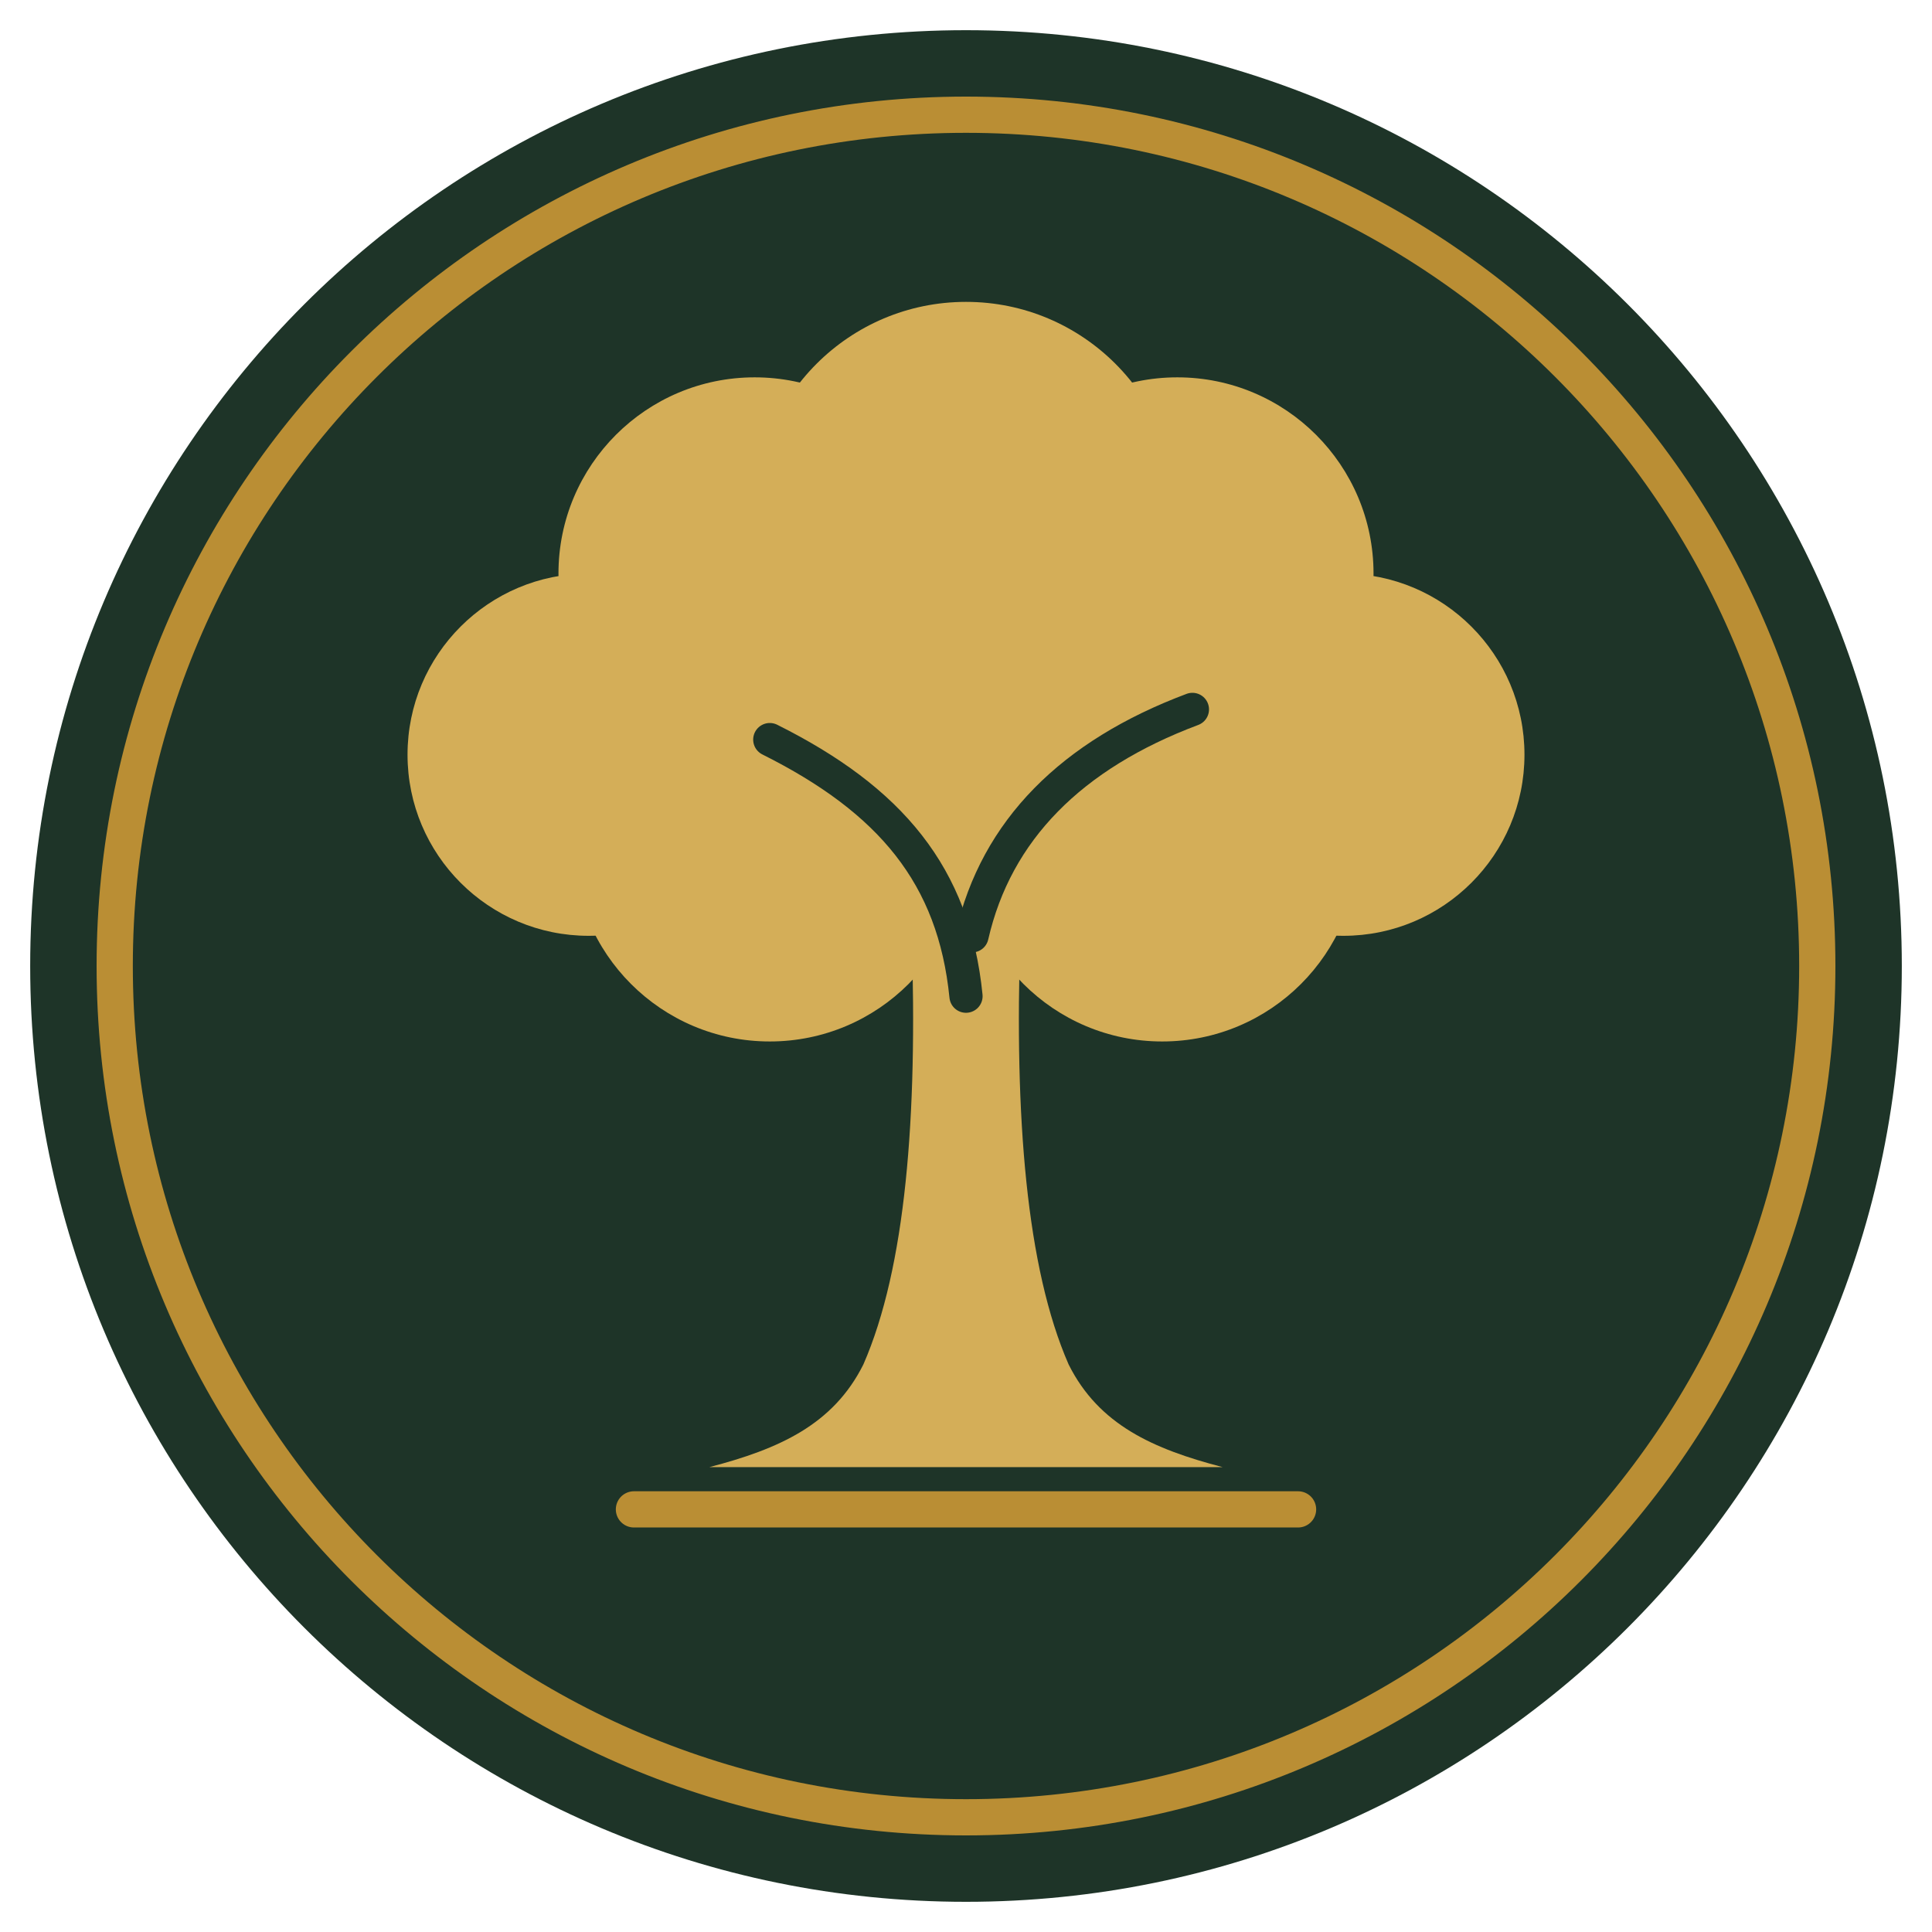
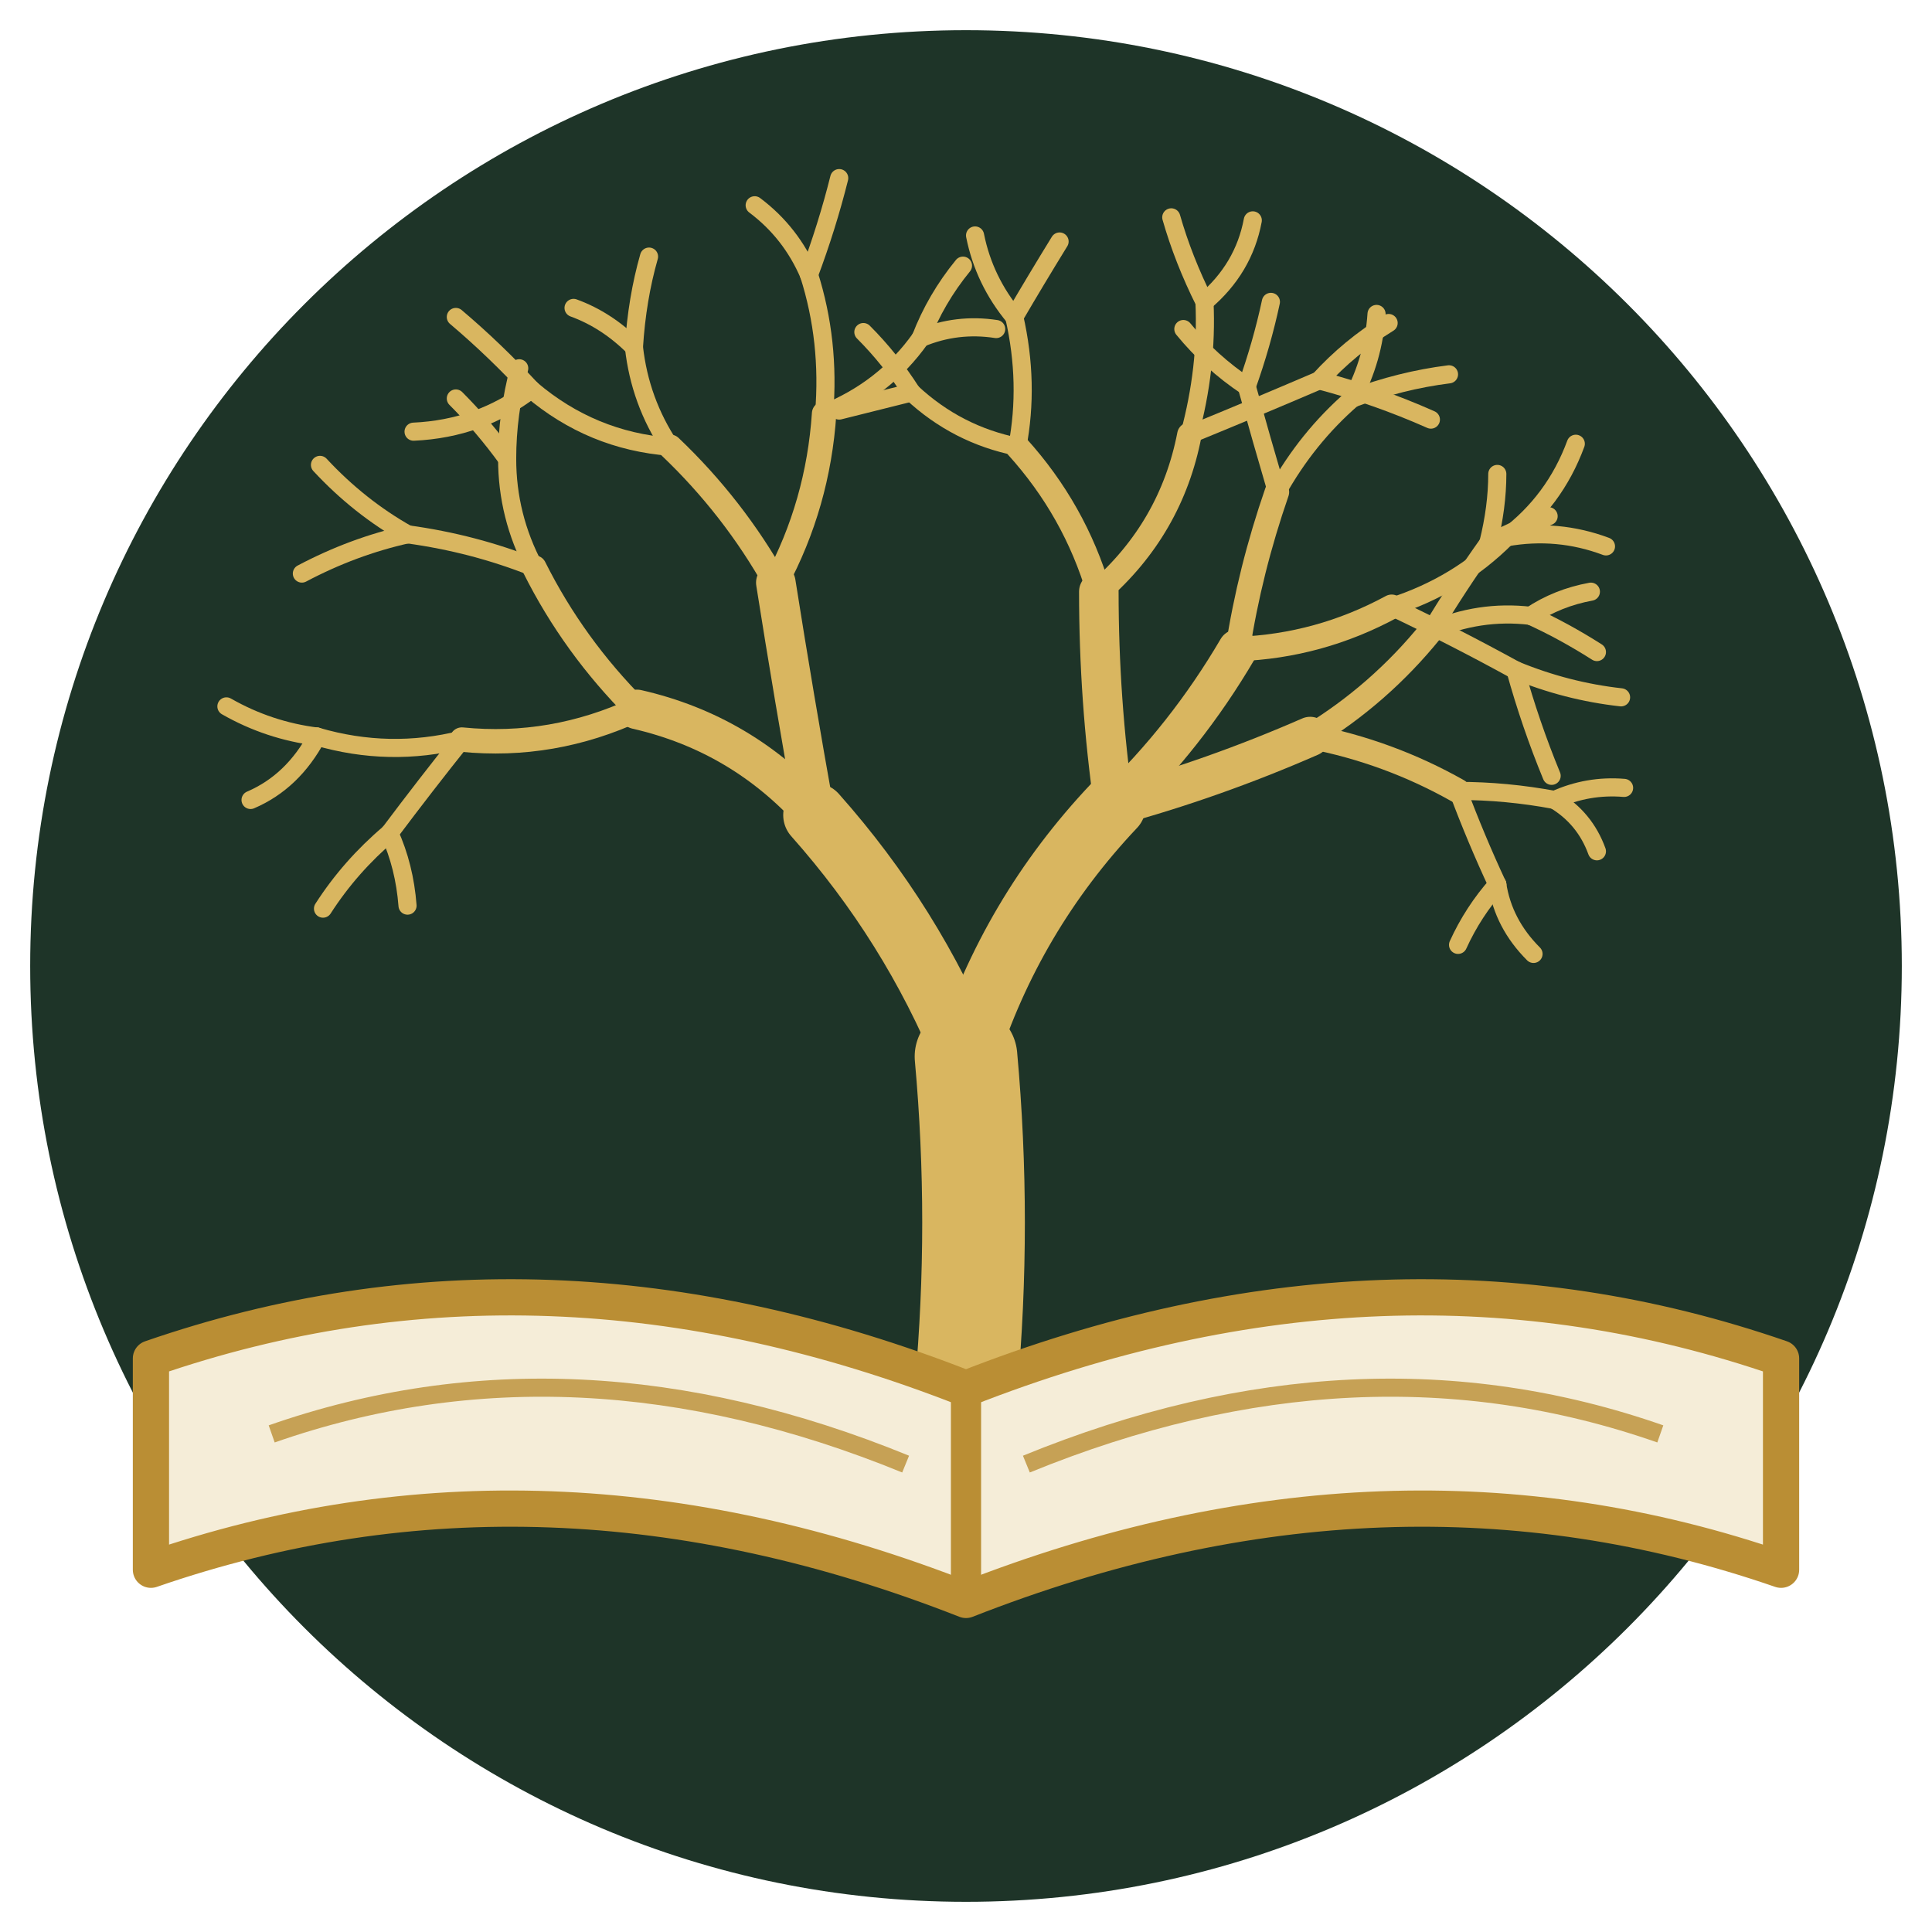
<svg xmlns="http://www.w3.org/2000/svg" viewBox="0 0 64 64">
  <circle cx="32" cy="32" r="31" fill="#1E3428" />
-   <circle cx="32" cy="32" r="28.2" fill="none" stroke="#BA8E34" stroke-width="1.2" />
-   <g fill="#D4AE58">
-     <circle cx="32" cy="17" r="7" />
-     <circle cx="25" cy="19" r="6.5" />
-     <circle cx="39" cy="19" r="6.5" />
-     <circle cx="19.5" cy="25" r="6" />
-     <circle cx="44.5" cy="25" r="6" />
-     <circle cx="25.5" cy="28" r="6.5" />
-     <circle cx="38.5" cy="28" r="6.5" />
-     <circle cx="32" cy="24" r="8" />
-     <path d="M30.2 31 C30.4 37 30 42 28.6 45.2 C27.6 47.2 25.8 48 23.5 48.6 H40.5 C38.2 48 36.4 47.2 35.4 45.2 C34 42 33.6 37 33.8 31 Z" />
+   <g fill="none" stroke-linecap="round">
+     <path d="M32.0 46.0Q32.5 40.5 32.0 35.0" stroke="#D9B660" stroke-width="3.40" />
+     <path d="M32.0 35.0Q30.2 30.6 27.0 27.0" stroke="#D9B660" stroke-width="2.11" />
+     <path d="M27.0 27.0Q24.6 24.3 21.1 23.5" stroke="#D9B660" stroke-width="1.31" />
+     <path d="M21.1 23.5Q18.3 24.8 15.3 24.5" stroke="#D9B660" stroke-width="0.81" />
+     <path d="M15.3 24.5Q14.1 26.0 12.9 27.6" stroke="#D9B660" stroke-width="0.60" />
+     <path d="M12.9 27.6Q13.4 28.7 13.5 30.0" stroke="#D9B660" stroke-width="0.60" />
+     <path d="M12.9 27.6Q11.6 28.7 10.7 30.1" stroke="#D9B660" stroke-width="0.60" />
+     <path d="M15.3 24.5Q12.9 25.1 10.5 24.4" stroke="#D9B660" stroke-width="0.60" />
+     <path d="M10.5 24.4Q9.7 25.9 8.3 26.5" stroke="#D9B660" stroke-width="0.60" />
+     <path d="M10.5 24.4Q8.9 24.2 7.5 23.4" stroke="#D9B660" stroke-width="0.60" />
+     <path d="M21.1 23.5Q19.0 21.4 17.7 18.8" stroke="#D9B660" stroke-width="0.81" />
+     <path d="M17.7 18.8Q15.7 18.0 13.5 17.7" stroke="#D9B660" stroke-width="0.60" />
+     <path d="M13.5 17.7Q11.7 18.1 10.0 19.0" stroke="#D9B660" stroke-width="0.60" />
+     <path d="M13.5 17.7Q11.9 16.8 10.6 15.4" stroke="#D9B660" stroke-width="0.60" />
+     <path d="M17.7 18.8Q16.8 17.1 16.8 15.2" stroke="#D9B660" stroke-width="0.60" />
+     <path d="M16.8 15.2Q16.0 14.1 15.1 13.2" stroke="#D9B660" stroke-width="0.60" />
+     <path d="M16.8 15.2Q16.8 13.7 17.2 12.2" stroke="#D9B660" stroke-width="0.60" />
+     <path d="M27.0 27.0Q26.3 23.1 25.7 19.3" stroke="#D9B660" stroke-width="1.31" />
+     <path d="M25.7 19.3Q24.3 16.8 22.2 14.8" stroke="#D9B660" stroke-width="0.81" />
+     <path d="M22.2 14.8Q19.6 14.6 17.6 12.9" stroke="#D9B660" stroke-width="0.60" />
+     <path d="M17.6 12.9Q15.9 14.2 13.7 14.3" stroke="#D9B660" stroke-width="0.60" />
+     <path d="M17.6 12.9Q16.4 11.6 15.1 10.5" stroke="#D9B660" stroke-width="0.60" />
+     <path d="M22.2 14.8Q21.2 13.3 21.0 11.5" stroke="#D9B660" stroke-width="0.60" />
+     <path d="M21.0 11.5Q20.1 10.6 19.0 10.2" stroke="#D9B660" stroke-width="0.60" />
+     <path d="M21.0 11.5Q21.1 9.9 21.5 8.5" stroke="#D9B660" stroke-width="0.60" />
+     <path d="M25.7 19.3Q27.1 16.7 27.3 13.7" stroke="#D9B660" stroke-width="0.81" />
+     <path d="M27.3 13.7Q27.5 11.3 26.8 9.1" stroke="#D9B660" stroke-width="0.60" />
+     <path d="M26.8 9.1Q26.2 7.7 25.0 6.8" stroke="#D9B660" stroke-width="0.60" />
+     <path d="M26.8 9.1Q27.4 7.5 27.8 5.9" stroke="#D9B660" stroke-width="0.60" />
+     <path d="M27.3 13.7Q29.3 12.9 30.5 11.2" stroke="#D9B660" stroke-width="0.60" />
+     <path d="M30.5 11.2Q31.0 9.9 31.9 8.8" stroke="#D9B660" stroke-width="0.60" />
+     <path d="M30.5 11.2Q31.7 10.7 33.0 10.9" stroke="#D9B660" stroke-width="0.60" />
+     <path d="M32.0 35.0Q33.5 30.3 36.9 26.7" stroke="#D9B660" stroke-width="2.11" />
+     <path d="M36.9 26.7Q36.4 23.2 36.4 19.6" stroke="#D9B660" stroke-width="1.31" />
+     <path d="M36.4 19.6Q35.6 16.9 33.7 14.8" stroke="#D9B660" stroke-width="0.81" />
+     <path d="M33.7 14.8Q31.7 14.4 30.2 13.0" stroke="#D9B660" stroke-width="0.60" />
+     <path d="M30.2 13.0Q29.0 13.3 27.8 13.6" stroke="#D9B660" stroke-width="0.60" />
+     <path d="M30.2 13.0Q29.5 11.9 28.6 11.0" stroke="#D9B660" stroke-width="0.60" />
+     <path d="M33.7 14.8Q34.1 12.7 33.6 10.5" stroke="#D9B660" stroke-width="0.60" />
+     <path d="M33.6 10.5Q32.6 9.3 32.3 7.8" stroke="#D9B660" stroke-width="0.60" />
+     <path d="M33.6 10.5Q34.3 9.3 35.1 8.0" stroke="#D9B660" stroke-width="0.60" />
+     <path d="M36.4 19.6Q38.8 17.5 39.4 14.4" stroke="#D9B660" stroke-width="0.81" />
+     <path d="M39.4 14.4Q40.0 12.2 39.9 10.0" stroke="#D9B660" stroke-width="0.60" />
+     <path d="M39.9 10.0Q39.2 8.6 38.8 7.2" stroke="#D9B660" stroke-width="0.60" />
+     <path d="M39.9 10.0Q41.2 8.9 41.5 7.3" stroke="#D9B660" stroke-width="0.60" />
+     <path d="M39.4 14.4Q41.6 13.5 43.7 12.6" stroke="#D9B660" stroke-width="0.60" />
+     <path d="M43.7 12.6Q44.7 11.5 46.0 10.7" stroke="#D9B660" stroke-width="0.60" />
+     <path d="M43.7 12.6Q45.6 13.1 47.4 13.9" stroke="#D9B660" stroke-width="0.60" />
+     <path d="M36.9 26.7Q39.3 24.4 41.0 21.5" stroke="#D9B660" stroke-width="1.31" />
+     <path d="M41.0 21.5Q41.4 18.9 42.3 16.3" stroke="#D9B660" stroke-width="0.81" />
+     <path d="M42.3 16.3Q41.8 14.6 41.3 12.8" stroke="#D9B660" stroke-width="0.60" />
+     <path d="M41.3 12.8Q40.1 12.0 39.2 10.9" stroke="#D9B660" stroke-width="0.60" />
+     <path d="M41.3 12.8Q41.8 11.4 42.1 10.0" stroke="#D9B660" stroke-width="0.60" />
+     <path d="M42.3 16.3Q43.3 14.5 44.8 13.2" stroke="#D9B660" stroke-width="0.60" />
+     <path d="M44.8 13.2Q45.5 11.9 45.6 10.4" stroke="#D9B660" stroke-width="0.60" />
+     <path d="M44.8 13.2Q46.4 12.6 48.0 12.4" stroke="#D9B660" stroke-width="0.60" />
+     <path d="M41.0 21.5Q43.7 21.4 46.1 20.1" stroke="#D9B660" stroke-width="0.81" />
+     <path d="M46.1 20.1Q48.3 19.4 49.9 17.8" stroke="#D9B660" stroke-width="0.60" />
+     <path d="M49.9 17.8Q51.5 16.6 52.2 14.7" stroke="#D9B660" stroke-width="0.60" />
+     <path d="M49.9 17.8Q51.6 17.5 53.2 18.1" stroke="#D9B660" stroke-width="0.60" />
+     <path d="M46.1 20.1Q48.2 21.1 50.2 22.2" stroke="#D9B660" stroke-width="0.60" />
+     <path d="M50.2 22.2Q51.9 22.9 53.7 23.1" stroke="#D9B660" stroke-width="0.60" />
+     <path d="M50.2 22.2Q50.7 24.0 51.4 25.7" stroke="#D9B660" stroke-width="0.60" />
+     <path d="M36.9 26.7Q40.2 25.8 43.4 24.4" stroke="#D9B660" stroke-width="1.31" />
+     <path d="M43.4 24.4Q45.7 23.0 47.4 20.9" stroke="#D9B660" stroke-width="0.81" />
+     <path d="M47.4 20.9Q48.3 19.4 49.3 18.0" stroke="#D9B660" stroke-width="0.60" />
+     <path d="M49.3 18.0Q49.6 16.8 49.6 15.7" stroke="#D9B660" stroke-width="0.60" />
+     <path d="M49.3 18.0Q50.3 17.5 51.3 17.1" stroke="#D9B660" stroke-width="0.60" />
+     <path d="M47.4 20.9Q49.0 20.2 50.7 20.4" stroke="#D9B660" stroke-width="0.60" />
+     <path d="M50.7 20.4Q51.6 19.8 52.7 19.6" stroke="#D9B660" stroke-width="0.60" />
+     <path d="M50.7 20.4Q51.8 20.9 52.9 21.6" stroke="#D9B660" stroke-width="0.60" />
+     <path d="M43.4 24.4Q46.0 24.9 48.3 26.2" stroke="#D9B660" stroke-width="0.81" />
+     <path d="M48.3 26.2Q49.9 26.2 51.5 26.5" stroke="#D9B660" stroke-width="0.60" />
+     <path d="M51.5 26.5Q52.6 26.0 53.8 26.1" stroke="#D9B660" stroke-width="0.60" />
+     <path d="M51.5 26.5Q52.5 27.1 52.9 28.2" stroke="#D9B660" stroke-width="0.60" />
+     <path d="M48.3 26.2Q48.9 27.8 49.6 29.3" stroke="#D9B660" stroke-width="0.60" />
+     <path d="M49.6 29.3Q49.8 30.6 50.8 31.6" stroke="#D9B660" stroke-width="0.60" />
+     <path d="M49.6 29.3Q48.8 30.2 48.3 31.3" stroke="#D9B660" stroke-width="0.60" />
  </g>
-   <g fill="none" stroke="#1E3428" stroke-width="1.1" stroke-linecap="round">
-     <path d="M32 33 C31.6 29 29.5 26.5 25.5 24.5" />
-     <path d="M32.2 31 C33 27.5 35.5 25 39.5 23.5" />
-   </g>
-   <path d="M21 50 H43" stroke="#BA8E34" stroke-width="1.2" stroke-linecap="round" />
+   <path d="M5 45Q18 40.5 32 46Q46 40.5 59 45V52Q46 47.5 32 53Q18 47.5 5 52Z" fill="#F5EDD8" stroke="#BA8E34" stroke-width="1.2" stroke-linejoin="round" />
+   <path d="M32 46V53" stroke="#BA8E34" stroke-width="1" />
+   <path d="M9 47.5Q19 44 30 48.5M34 48.5Q45 44 55 47.5" fill="none" stroke="#BA8E34" stroke-width="0.6" opacity="0.8" />
</svg>
